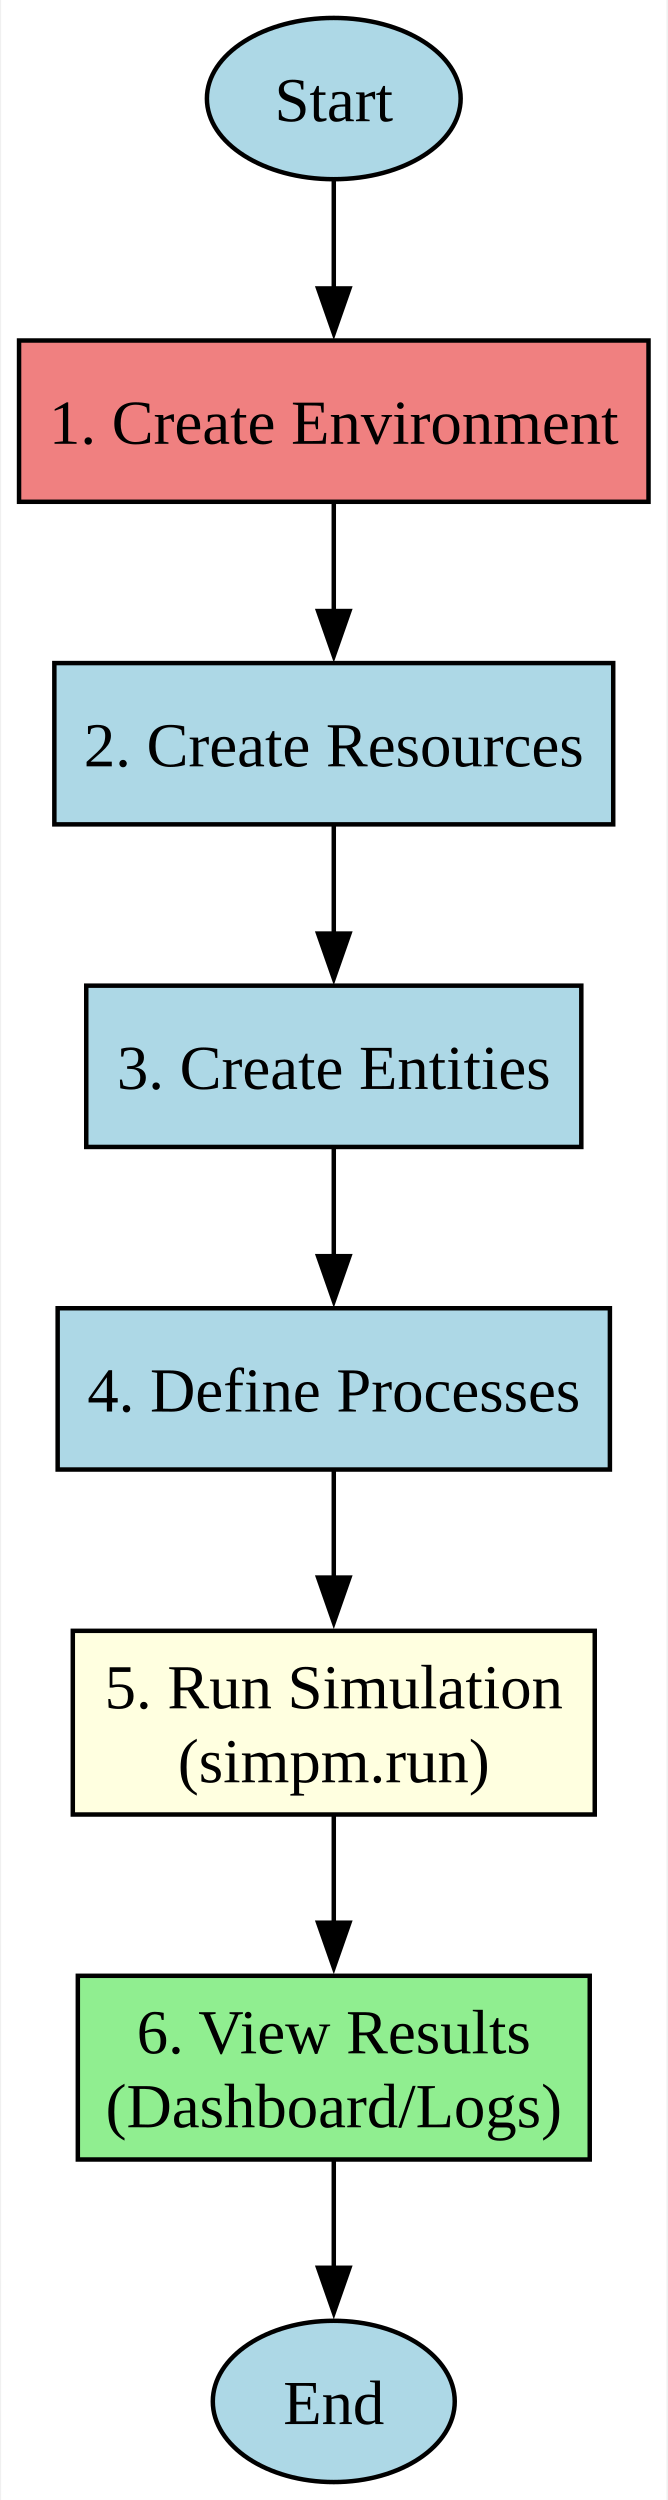
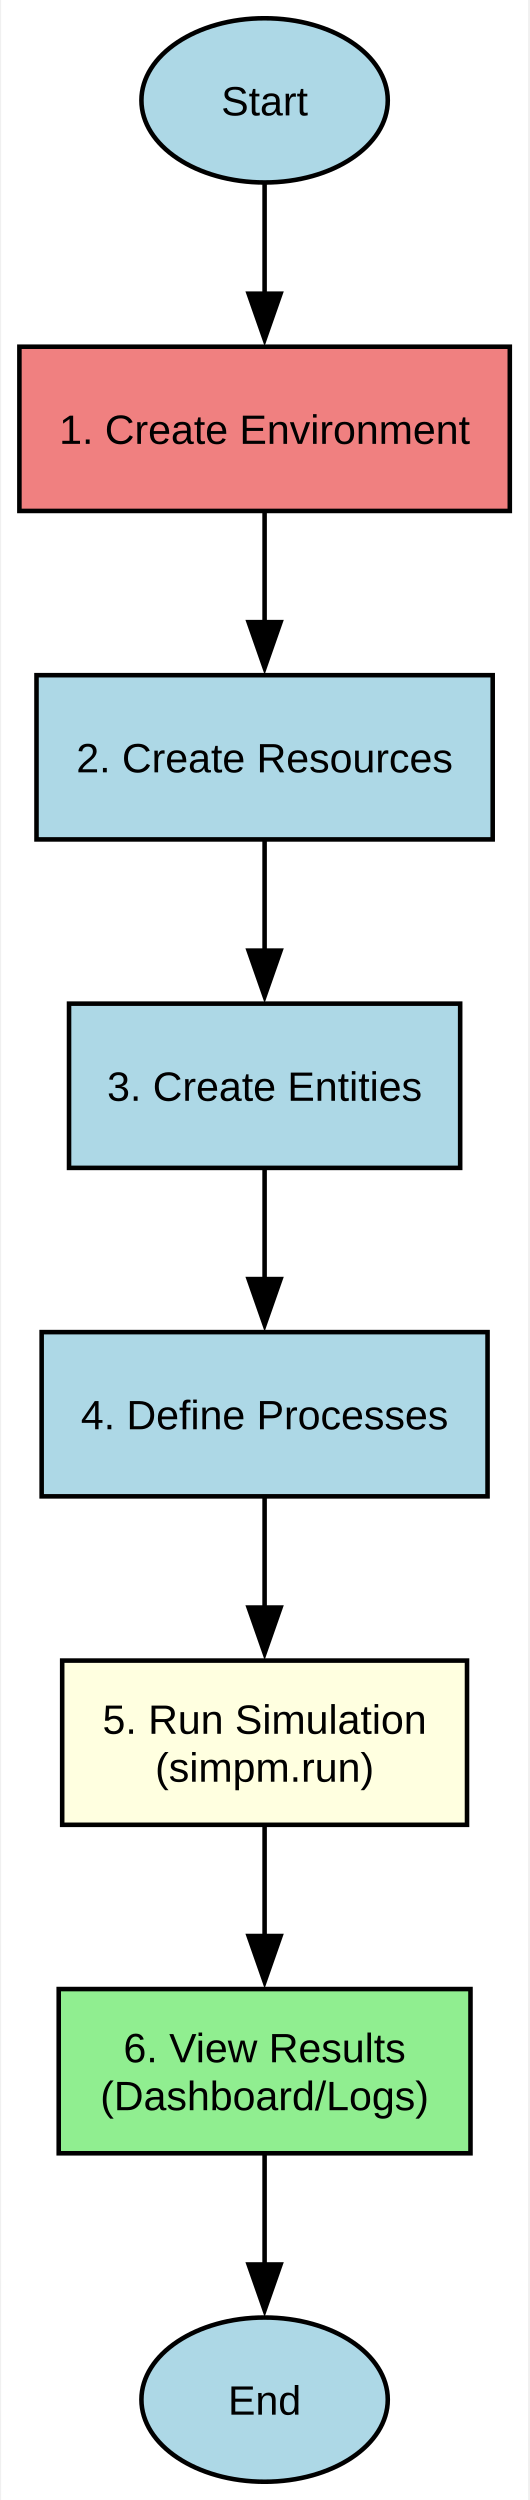
- <svg xmlns="http://www.w3.org/2000/svg" width="149pt" height="558pt" viewBox="0.00 0.00 148.50 558.00">
-   <g id="graph0" class="graph" transform="scale(1 1) rotate(0) translate(4 554)">
-     <polygon fill="white" stroke="none" points="-4,4 -4,-554 144.5,-554 144.5,4 -4,4" />
+ <svg xmlns="http://www.w3.org/2000/svg" width="116pt" height="548pt" viewBox="0.00 0.00 115.50 548.00">
+   <g id="graph0" class="graph" transform="scale(1 1) rotate(0) translate(4 544)">
+     <polygon fill="white" stroke="none" points="-4,4 -4,-544 111.5,-544 111.5,4 -4,4" />
    <g id="node1" class="node">
-       <ellipse fill="lightblue" stroke="black" cx="70.25" cy="-532" rx="28.32" ry="18" />
-       <text text-anchor="middle" x="70.25" y="-526.95" font-family="Times New Roman,serif" font-size="14.00">Start</text>
+       <ellipse fill="lightblue" stroke="black" cx="53.75" cy="-522" rx="27" ry="18" />
+       <text text-anchor="middle" x="53.75" y="-518.7" font-family="Arial" font-size="9.00">Start</text>
    </g>
    <g id="node2" class="node">
-       <polygon fill="lightcoral" stroke="black" points="140.5,-478 0,-478 0,-442 140.5,-442 140.5,-478" />
-       <text text-anchor="middle" x="70.25" y="-454.95" font-family="Times New Roman,serif" font-size="14.00">1. Create Environment</text>
+       <polygon fill="lightcoral" stroke="black" points="107.5,-468 0,-468 0,-432 107.5,-432 107.5,-468" />
+       <text text-anchor="middle" x="53.75" y="-446.7" font-family="Arial" font-size="9.00">1. Create Environment</text>
    </g>
    <g id="edge1" class="edge">
-       <path fill="none" stroke="black" d="M70.25,-513.7C70.25,-506.41 70.25,-497.73 70.25,-489.54" />
-       <polygon fill="black" stroke="black" points="73.75,-489.62 70.25,-479.62 66.75,-489.62 73.75,-489.62" />
+       <path fill="none" stroke="black" d="M53.75,-503.7C53.75,-496.41 53.75,-487.73 53.75,-479.54" />
+       <polygon fill="black" stroke="black" points="57.25,-479.62 53.75,-469.62 50.25,-479.62 57.25,-479.62" />
    </g>
    <g id="node3" class="node">
-       <polygon fill="lightblue" stroke="black" points="132.62,-406 7.88,-406 7.88,-370 132.62,-370 132.62,-406" />
-       <text text-anchor="middle" x="70.25" y="-382.95" font-family="Times New Roman,serif" font-size="14.00">2. Create Resources</text>
+       <polygon fill="lightblue" stroke="black" points="103.75,-396 3.75,-396 3.75,-360 103.75,-360 103.75,-396" />
+       <text text-anchor="middle" x="53.75" y="-374.7" font-family="Arial" font-size="9.00">2. Create Resources</text>
    </g>
    <g id="edge2" class="edge">
-       <path fill="none" stroke="black" d="M70.25,-441.7C70.25,-434.41 70.25,-425.73 70.25,-417.54" />
-       <polygon fill="black" stroke="black" points="73.75,-417.62 70.25,-407.62 66.75,-417.62 73.75,-417.62" />
+       <path fill="none" stroke="black" d="M53.75,-431.7C53.75,-424.41 53.75,-415.73 53.75,-407.54" />
+       <polygon fill="black" stroke="black" points="57.25,-407.62 53.75,-397.62 50.25,-407.62 57.25,-407.62" />
    </g>
    <g id="node4" class="node">
-       <polygon fill="lightblue" stroke="black" points="125.5,-334 15,-334 15,-298 125.5,-298 125.5,-334" />
-       <text text-anchor="middle" x="70.25" y="-310.95" font-family="Times New Roman,serif" font-size="14.00">3. Create Entities</text>
+       <polygon fill="lightblue" stroke="black" points="96.62,-324 10.88,-324 10.88,-288 96.62,-288 96.62,-324" />
+       <text text-anchor="middle" x="53.75" y="-302.7" font-family="Arial" font-size="9.00">3. Create Entities</text>
    </g>
    <g id="edge3" class="edge">
-       <path fill="none" stroke="black" d="M70.25,-369.7C70.25,-362.41 70.25,-353.73 70.25,-345.54" />
-       <polygon fill="black" stroke="black" points="73.75,-345.62 70.25,-335.62 66.75,-345.62 73.75,-345.62" />
+       <path fill="none" stroke="black" d="M53.75,-359.7C53.75,-352.41 53.75,-343.73 53.75,-335.54" />
+       <polygon fill="black" stroke="black" points="57.25,-335.62 53.75,-325.62 50.25,-335.62 57.25,-335.62" />
    </g>
    <g id="node5" class="node">
-       <polygon fill="lightblue" stroke="black" points="131.88,-262 8.62,-262 8.62,-226 131.88,-226 131.88,-262" />
-       <text text-anchor="middle" x="70.25" y="-238.95" font-family="Times New Roman,serif" font-size="14.00">4. Define Processes</text>
+       <polygon fill="lightblue" stroke="black" points="102.62,-252 4.88,-252 4.88,-216 102.62,-216 102.62,-252" />
+       <text text-anchor="middle" x="53.75" y="-230.7" font-family="Arial" font-size="9.00">4. Define Processes</text>
    </g>
    <g id="edge4" class="edge">
-       <path fill="none" stroke="black" d="M70.25,-297.7C70.25,-290.41 70.25,-281.73 70.25,-273.54" />
-       <polygon fill="black" stroke="black" points="73.75,-273.62 70.25,-263.62 66.75,-273.62 73.75,-273.62" />
+       <path fill="none" stroke="black" d="M53.75,-287.7C53.75,-280.41 53.75,-271.73 53.75,-263.54" />
+       <polygon fill="black" stroke="black" points="57.25,-263.62 53.75,-253.62 50.25,-263.62 57.25,-263.62" />
    </g>
    <g id="node6" class="node">
-       <polygon fill="lightyellow" stroke="black" points="128.5,-190 12,-190 12,-149 128.5,-149 128.5,-190" />
-       <text text-anchor="middle" x="70.25" y="-172.7" font-family="Times New Roman,serif" font-size="14.00">5. Run Simulation</text>
-       <text text-anchor="middle" x="70.25" y="-156.2" font-family="Times New Roman,serif" font-size="14.00">(simpm.run)</text>
+       <polygon fill="lightyellow" stroke="black" points="98.12,-180 9.38,-180 9.38,-144 98.12,-144 98.12,-180" />
+       <text text-anchor="middle" x="53.75" y="-163.95" font-family="Arial" font-size="9.00">5. Run Simulation</text>
+       <text text-anchor="middle" x="53.75" y="-153.45" font-family="Arial" font-size="9.00">(simpm.run)</text>
    </g>
    <g id="edge5" class="edge">
-       <path fill="none" stroke="black" d="M70.25,-225.82C70.25,-218.59 70.25,-209.95 70.25,-201.66" />
-       <polygon fill="black" stroke="black" points="73.75,-201.89 70.25,-191.89 66.75,-201.89 73.75,-201.89" />
+       <path fill="none" stroke="black" d="M53.75,-215.7C53.75,-208.41 53.75,-199.73 53.75,-191.54" />
+       <polygon fill="black" stroke="black" points="57.25,-191.62 53.75,-181.62 50.25,-191.62 57.25,-191.62" />
    </g>
    <g id="node7" class="node">
-       <polygon fill="lightgreen" stroke="black" points="127.38,-113 13.12,-113 13.12,-72 127.38,-72 127.38,-113" />
-       <text text-anchor="middle" x="70.25" y="-95.7" font-family="Times New Roman,serif" font-size="14.00">6. View Results</text>
-       <text text-anchor="middle" x="70.25" y="-79.2" font-family="Times New Roman,serif" font-size="14.00">(Dashboard/Logs)</text>
+       <polygon fill="lightgreen" stroke="black" points="98.88,-108 8.62,-108 8.62,-72 98.88,-72 98.88,-108" />
+       <text text-anchor="middle" x="53.75" y="-91.95" font-family="Arial" font-size="9.00">6. View Results</text>
+       <text text-anchor="middle" x="53.75" y="-81.45" font-family="Arial" font-size="9.00">(Dashboard/Logs)</text>
    </g>
    <g id="edge6" class="edge">
-       <path fill="none" stroke="black" d="M70.25,-148.79C70.25,-141.45 70.25,-132.91 70.25,-124.78" />
-       <polygon fill="black" stroke="black" points="73.75,-124.85 70.25,-114.85 66.75,-124.85 73.75,-124.85" />
+       <path fill="none" stroke="black" d="M53.75,-143.7C53.75,-136.41 53.75,-127.73 53.75,-119.54" />
+       <polygon fill="black" stroke="black" points="57.25,-119.62 53.75,-109.62 50.25,-119.62 57.25,-119.62" />
    </g>
    <g id="node8" class="node">
-       <ellipse fill="lightblue" stroke="black" cx="70.25" cy="-18" rx="27" ry="18" />
-       <text text-anchor="middle" x="70.25" y="-12.95" font-family="Times New Roman,serif" font-size="14.00">End</text>
+       <ellipse fill="lightblue" stroke="black" cx="53.75" cy="-18" rx="27" ry="18" />
+       <text text-anchor="middle" x="53.75" y="-14.7" font-family="Arial" font-size="9.00">End</text>
    </g>
    <g id="edge7" class="edge">
-       <path fill="none" stroke="black" d="M70.25,-71.69C70.25,-64.25 70.25,-55.64 70.25,-47.57" />
-       <polygon fill="black" stroke="black" points="73.75,-47.83 70.25,-37.83 66.75,-47.83 73.75,-47.83" />
+       <path fill="none" stroke="black" d="M53.75,-71.7C53.75,-64.41 53.75,-55.73 53.75,-47.54" />
+       <polygon fill="black" stroke="black" points="57.25,-47.62 53.75,-37.62 50.25,-47.62 57.25,-47.62" />
    </g>
  </g>
</svg>
